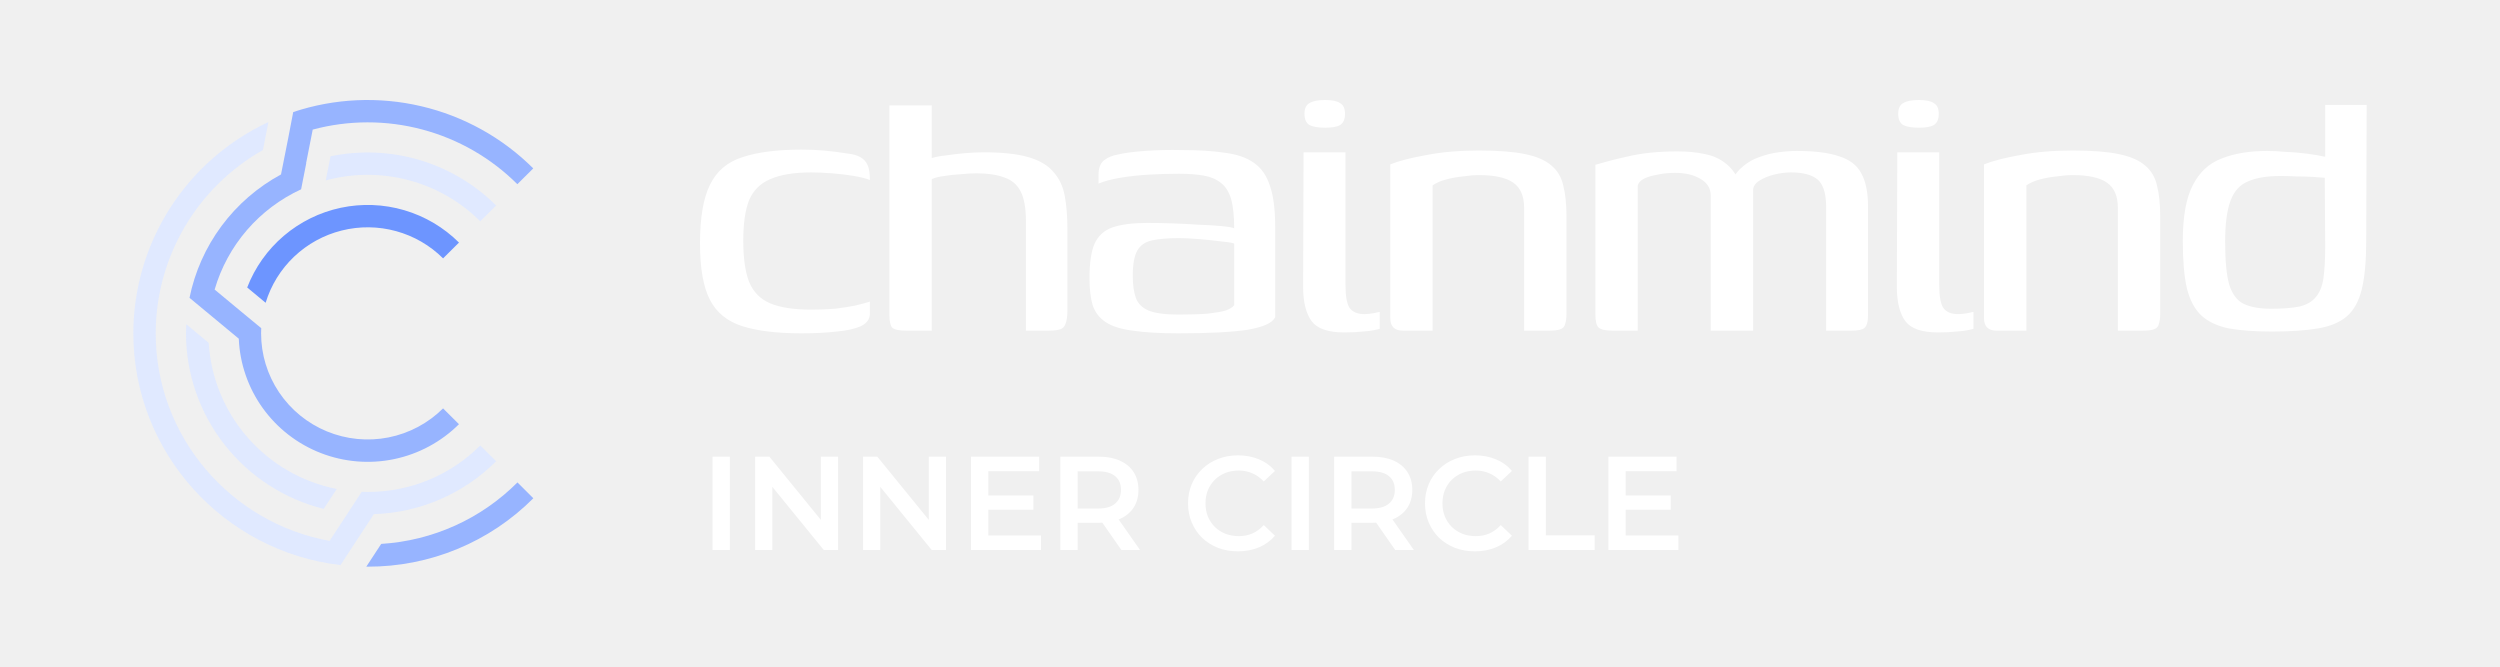
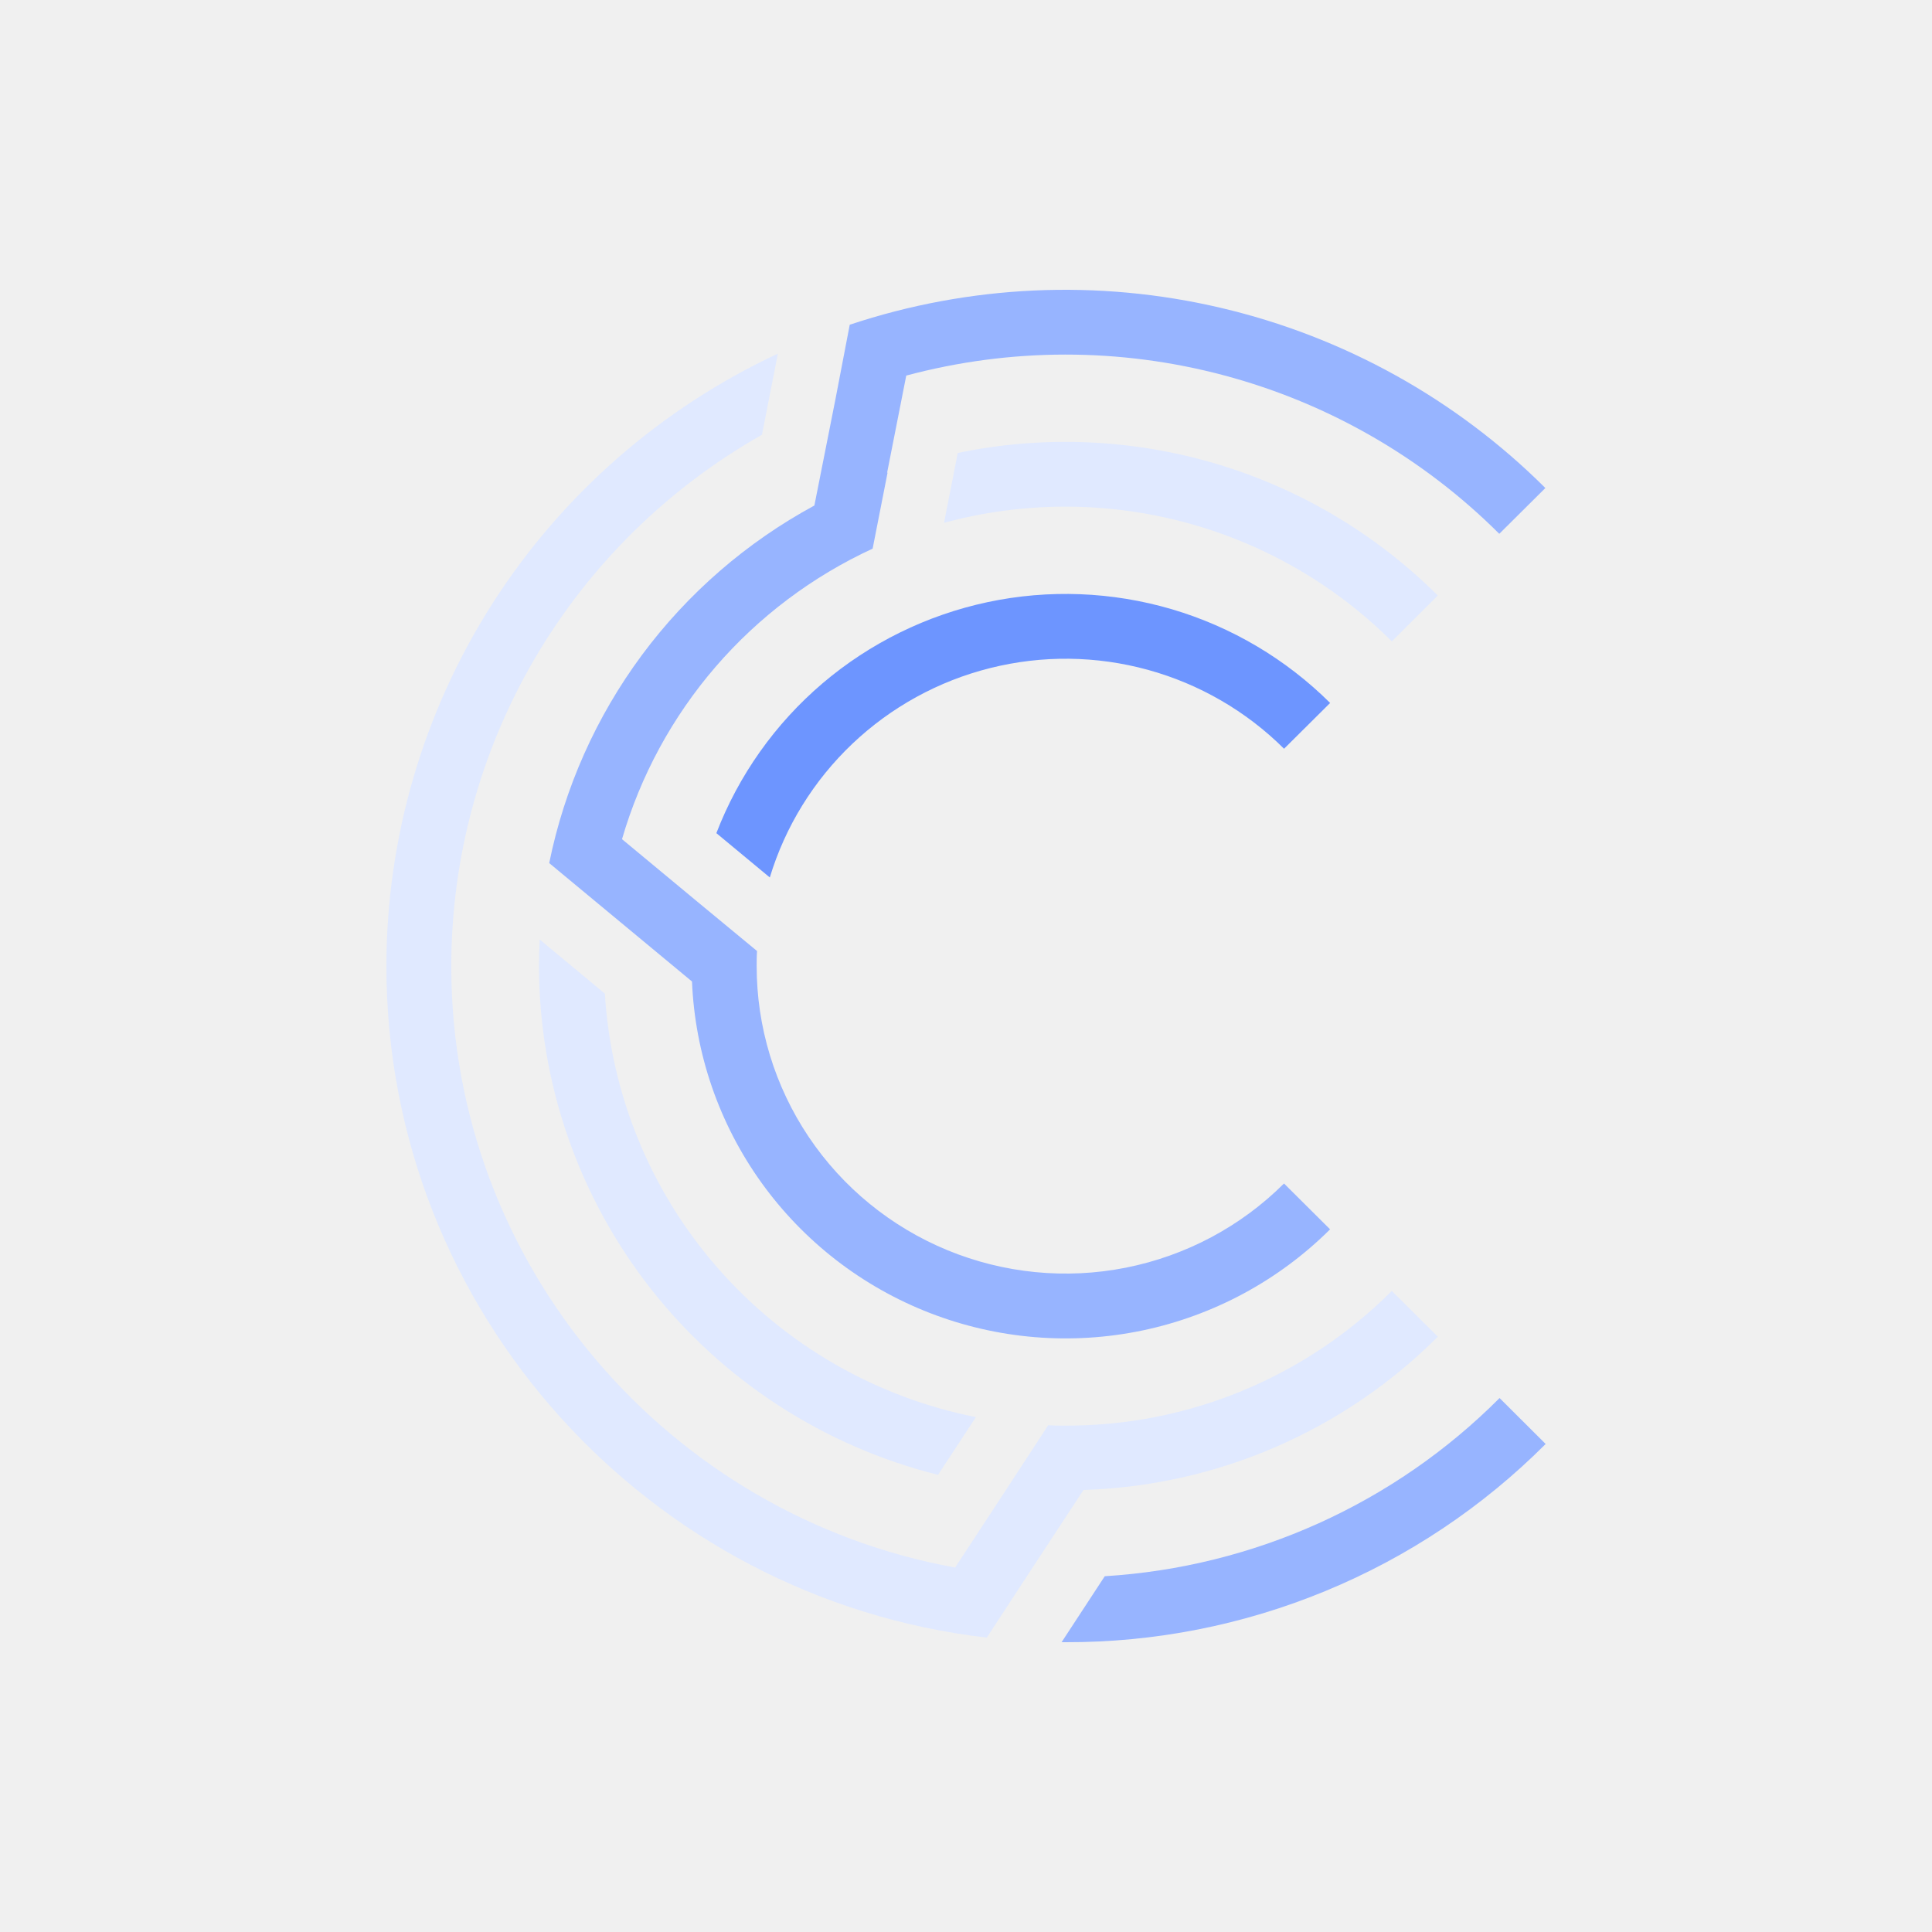
- <svg xmlns="http://www.w3.org/2000/svg" width="150" height="40" viewBox="0 0 150 40" fill="none">
-   <path d="M22.873 32.634L21.978 34H22.063C23.91 34.005 25.739 33.644 27.445 32.939C29.151 32.235 30.699 31.2 32 29.896L31.047 28.945C28.869 31.131 25.96 32.444 22.873 32.634Z" fill="#97B4FF" />
+ <svg xmlns="http://www.w3.org/2000/svg" width="40" height="40" viewBox="0 0 40 40" fill="none">
+   <path d="M22.873 32.634L21.979 34H22.064C23.91 34.005 25.739 33.644 27.445 32.939C29.151 32.235 30.699 31.2 32.001 29.896L31.047 28.945C28.869 31.131 25.96 32.444 22.873 32.634Z" fill="#97B4FF" />
  <path d="M12.523 20.572L11.174 19.452C11.164 19.636 11.159 19.82 11.159 20.004C11.162 22.424 11.977 24.774 13.473 26.682C14.97 28.589 17.063 29.945 19.421 30.535L20.205 29.34C18.132 28.928 16.254 27.845 14.864 26.258C13.475 24.672 12.651 22.672 12.523 20.572Z" fill="#E0E9FF" />
-   <path d="M29.769 12.33C28.489 11.055 26.91 10.117 25.175 9.601C23.439 9.086 21.602 9.009 19.83 9.378L19.545 10.825C21.171 10.383 22.884 10.378 24.513 10.809C26.141 11.24 27.626 12.092 28.816 13.279L29.769 12.33Z" fill="#E0E9FF" />
-   <path d="M14.83 17.248L15.938 18.167C16.258 17.113 16.846 16.16 17.646 15.4C18.446 14.64 19.43 14.099 20.503 13.831C21.575 13.562 22.699 13.575 23.765 13.868C24.831 14.161 25.803 14.724 26.585 15.502L27.539 14.554C26.626 13.645 25.498 12.978 24.26 12.613C23.022 12.249 21.712 12.198 20.449 12.466C19.186 12.735 18.011 13.313 17.03 14.148C16.049 14.984 15.293 16.05 14.831 17.251L14.83 17.248Z" fill="#6D95FF" />
+   <path d="M29.768 12.33C28.489 11.055 26.91 10.117 25.174 9.601C23.439 9.086 21.602 9.009 19.829 9.378L19.545 10.825C21.17 10.383 22.884 10.378 24.512 10.809C26.14 11.24 27.625 12.092 28.816 13.279L29.768 12.33Z" fill="#E0E9FF" />
+   <path d="M14.83 17.248L15.938 18.167C16.257 17.113 16.846 16.16 17.646 15.4C18.446 14.64 19.43 14.099 20.503 13.831C21.575 13.562 22.699 13.575 23.765 13.868C24.831 14.161 25.803 14.724 26.585 15.502L27.539 14.554C26.625 13.645 25.498 12.978 24.26 12.613C23.022 12.249 21.712 12.198 20.449 12.466C19.186 12.735 18.011 13.313 17.029 14.148C16.048 14.984 15.293 16.05 14.831 17.251L14.83 17.248Z" fill="#6D95FF" />
  <path d="M22.433 30.848C25.195 30.762 27.82 29.626 29.769 27.675L28.816 26.727C27.931 27.613 26.879 28.316 25.72 28.795C24.561 29.274 23.318 29.519 22.063 29.516C21.941 29.516 21.822 29.516 21.702 29.508L20.862 30.795L19.775 32.454C13.852 31.379 9.343 26.205 9.343 20.005C9.344 17.768 9.939 15.572 11.069 13.639C12.199 11.707 13.823 10.107 15.776 9.001L16.105 7.322C13.685 8.451 11.637 10.242 10.201 12.487C8.766 14.732 8.002 17.338 8 19.999C8 27.168 13.447 33.097 20.431 33.905L21.262 32.633L22.433 30.848Z" fill="#E0E9FF" />
  <path d="M16.861 10.466C15.458 11.226 14.24 12.282 13.291 13.561C12.343 14.84 11.687 16.311 11.371 17.869L11.685 18.13L14.327 20.321C14.389 21.817 14.888 23.263 15.762 24.482C16.636 25.7 17.848 26.639 19.249 27.183C20.65 27.727 22.18 27.854 23.652 27.546C25.124 27.238 26.474 26.511 27.538 25.452L26.584 24.503C25.69 25.394 24.55 26 23.309 26.246C22.068 26.492 20.782 26.365 19.613 25.883C18.445 25.401 17.446 24.585 16.743 23.538C16.04 22.49 15.665 21.259 15.666 20C15.666 19.896 15.666 19.792 15.674 19.69L14.435 18.666L12.878 17.374C13.26 16.06 13.921 14.843 14.816 13.805C15.711 12.768 16.82 11.934 18.067 11.359L18.376 9.786H18.367L18.763 7.776C20.918 7.198 23.189 7.196 25.344 7.772C27.5 8.347 29.465 9.479 31.041 11.052L31.995 10.104C30.148 8.263 27.821 6.971 25.277 6.374C22.733 5.776 20.072 5.897 17.593 6.723L17.297 8.266L16.861 10.466Z" fill="#97B4FF" />
-   <path d="M48.084 20C46.624 20 45.443 19.857 44.542 19.571C43.64 19.285 42.991 18.757 42.595 17.988C42.198 17.22 42 16.093 42 14.609C42 13.072 42.198 11.9 42.595 11.096C42.991 10.273 43.64 9.719 44.542 9.433C45.443 9.129 46.624 8.977 48.084 8.977C48.553 8.977 48.994 8.995 49.409 9.031C49.841 9.066 50.337 9.129 50.896 9.218C51.202 9.254 51.446 9.326 51.626 9.433C51.824 9.54 51.968 9.701 52.059 9.916C52.149 10.112 52.194 10.407 52.194 10.801C51.977 10.711 51.662 10.631 51.247 10.559C50.833 10.488 50.391 10.434 49.922 10.399C49.454 10.363 49.039 10.345 48.679 10.345C47.651 10.345 46.831 10.479 46.218 10.747C45.623 10.997 45.2 11.418 44.947 12.008C44.713 12.598 44.596 13.411 44.596 14.448C44.596 15.485 44.713 16.308 44.947 16.916C45.2 17.524 45.623 17.953 46.218 18.203C46.813 18.453 47.633 18.578 48.679 18.578C49.165 18.578 49.634 18.561 50.085 18.525C50.535 18.471 50.941 18.409 51.301 18.337C51.68 18.248 51.977 18.167 52.194 18.096V18.82C52.194 19.142 52.014 19.392 51.653 19.571C51.292 19.732 50.806 19.839 50.193 19.893C49.598 19.964 48.895 20 48.084 20ZM54.365 19.839C53.932 19.839 53.653 19.776 53.526 19.651C53.418 19.526 53.364 19.267 53.364 18.874V6.322H55.906V9.487C56.122 9.415 56.402 9.361 56.744 9.326C57.105 9.272 57.483 9.227 57.88 9.192C58.294 9.156 58.673 9.138 59.015 9.138C60.151 9.138 61.052 9.236 61.719 9.433C62.386 9.63 62.882 9.925 63.206 10.318C63.549 10.694 63.774 11.167 63.882 11.739C63.991 12.312 64.045 12.991 64.045 13.778V18.605C64.045 18.963 64.009 19.231 63.937 19.41C63.882 19.589 63.774 19.705 63.612 19.759C63.45 19.812 63.206 19.839 62.882 19.839H61.557V13.295C61.557 12.49 61.449 11.883 61.233 11.471C61.016 11.06 60.683 10.783 60.232 10.64C59.8 10.479 59.25 10.399 58.583 10.399C58.33 10.399 58.024 10.416 57.663 10.452C57.321 10.47 56.987 10.506 56.663 10.559C56.356 10.595 56.104 10.658 55.906 10.747V19.839H54.365ZM70.697 20C69.579 20 68.669 19.946 67.966 19.839C67.263 19.75 66.722 19.58 66.344 19.329C65.965 19.079 65.704 18.739 65.559 18.31C65.433 17.881 65.37 17.345 65.37 16.701C65.37 15.789 65.469 15.101 65.668 14.636C65.884 14.153 66.245 13.822 66.749 13.644C67.272 13.465 67.966 13.376 68.831 13.376C69.282 13.376 69.778 13.384 70.318 13.402C70.877 13.42 71.409 13.447 71.914 13.483C72.436 13.501 72.887 13.527 73.266 13.563C73.662 13.599 73.924 13.644 74.05 13.697C74.05 12.946 73.987 12.356 73.861 11.927C73.734 11.498 73.527 11.176 73.239 10.962C72.968 10.747 72.626 10.604 72.211 10.533C71.796 10.461 71.31 10.425 70.751 10.425C70.138 10.425 69.525 10.443 68.912 10.479C68.317 10.515 67.75 10.577 67.209 10.667C66.686 10.756 66.254 10.872 65.911 11.015V10.506C65.911 10.095 66.019 9.799 66.236 9.621C66.47 9.442 66.749 9.326 67.074 9.272C67.434 9.183 67.966 9.111 68.669 9.057C69.372 9.004 70.12 8.986 70.913 9.004C71.923 9.004 72.779 9.057 73.482 9.165C74.203 9.254 74.78 9.451 75.213 9.755C75.663 10.059 75.988 10.515 76.186 11.123C76.402 11.73 76.51 12.544 76.51 13.563V19.035C76.348 19.374 75.798 19.625 74.861 19.785C73.924 19.928 72.536 20 70.697 20ZM70.697 18.874C71.418 18.874 72.004 18.856 72.454 18.82C72.923 18.766 73.284 18.704 73.536 18.632C73.788 18.543 73.96 18.436 74.05 18.31V14.609C73.888 14.556 73.599 14.511 73.184 14.475C72.77 14.421 72.337 14.377 71.887 14.341C71.436 14.305 71.058 14.287 70.751 14.287C70.084 14.287 69.543 14.332 69.129 14.421C68.714 14.511 68.417 14.716 68.236 15.038C68.056 15.36 67.966 15.861 67.966 16.54C67.966 17.095 68.029 17.541 68.155 17.881C68.281 18.221 68.534 18.471 68.912 18.632C69.309 18.793 69.904 18.874 70.697 18.874ZM80.648 19.946C79.693 19.946 79.044 19.723 78.701 19.276C78.359 18.811 78.187 18.123 78.187 17.211L78.214 9.138H80.729V17.077C80.729 17.756 80.81 18.221 80.972 18.471C81.153 18.722 81.45 18.847 81.865 18.847C82.027 18.847 82.207 18.829 82.406 18.793C82.604 18.757 82.73 18.73 82.784 18.713V19.732C82.712 19.75 82.595 19.776 82.433 19.812C82.27 19.848 82.045 19.875 81.757 19.893C81.468 19.928 81.099 19.946 80.648 19.946ZM79.512 7.663C79.098 7.663 78.782 7.609 78.566 7.502C78.368 7.377 78.269 7.153 78.269 6.831C78.269 6.51 78.368 6.295 78.566 6.188C78.764 6.063 79.08 6 79.512 6C79.927 6 80.224 6.063 80.405 6.188C80.603 6.295 80.702 6.51 80.702 6.831C80.702 7.153 80.603 7.377 80.405 7.502C80.224 7.609 79.927 7.663 79.512 7.663ZM84.174 19.839C83.669 19.839 83.417 19.589 83.417 19.088V9.862C83.957 9.648 84.688 9.46 85.607 9.299C86.526 9.12 87.572 9.031 88.743 9.031C89.897 9.031 90.816 9.102 91.501 9.245C92.204 9.388 92.736 9.621 93.097 9.943C93.457 10.246 93.692 10.649 93.8 11.149C93.926 11.65 93.989 12.267 93.989 13V18.82C93.989 19.07 93.962 19.276 93.908 19.437C93.872 19.598 93.773 19.705 93.61 19.759C93.466 19.812 93.241 19.839 92.934 19.839H91.447V12.464C91.447 11.766 91.231 11.266 90.798 10.962C90.366 10.658 89.681 10.506 88.743 10.506C88.455 10.506 88.13 10.533 87.77 10.586C87.409 10.622 87.067 10.684 86.743 10.774C86.418 10.863 86.157 10.98 85.958 11.123V19.839H84.174ZM96.75 19.839C96.335 19.839 96.056 19.776 95.912 19.651C95.786 19.526 95.723 19.258 95.723 18.847V9.889C95.921 9.835 96.173 9.764 96.48 9.674C96.804 9.585 97.174 9.496 97.588 9.406C98.021 9.299 98.49 9.218 98.994 9.165C99.517 9.111 100.058 9.084 100.617 9.084C101.266 9.084 101.824 9.138 102.293 9.245C102.762 9.335 103.167 9.513 103.51 9.782C103.852 10.032 104.132 10.399 104.348 10.881L103.915 10.854C104.06 10.515 104.276 10.229 104.564 9.996C104.853 9.746 105.177 9.558 105.538 9.433C105.916 9.29 106.304 9.192 106.7 9.138C107.097 9.084 107.467 9.057 107.809 9.057C108.891 9.057 109.738 9.165 110.351 9.379C110.982 9.576 111.423 9.916 111.676 10.399C111.946 10.881 112.081 11.543 112.081 12.383V18.927C112.081 19.303 112.009 19.553 111.865 19.678C111.739 19.785 111.486 19.839 111.108 19.839H109.567C109.567 18.587 109.567 17.336 109.567 16.084C109.567 14.833 109.567 13.572 109.567 12.303C109.549 11.534 109.368 11.015 109.026 10.747C108.683 10.479 108.161 10.345 107.458 10.345C107.133 10.345 106.791 10.389 106.43 10.479C106.088 10.568 105.79 10.694 105.538 10.854C105.303 11.015 105.186 11.203 105.186 11.418V19.839H102.645V11.739C102.645 11.31 102.446 10.98 102.05 10.747C101.653 10.497 101.139 10.372 100.509 10.372C100.13 10.372 99.778 10.407 99.454 10.479C99.129 10.533 98.859 10.613 98.643 10.72C98.427 10.828 98.3 10.971 98.264 11.149V19.839H96.75ZM116.272 19.946C115.317 19.946 114.668 19.723 114.325 19.276C113.983 18.811 113.811 18.123 113.811 17.211L113.838 9.138H116.353V17.077C116.353 17.756 116.434 18.221 116.596 18.471C116.777 18.722 117.074 18.847 117.489 18.847C117.651 18.847 117.831 18.829 118.029 18.793C118.228 18.757 118.354 18.73 118.408 18.713V19.732C118.336 19.75 118.219 19.776 118.057 19.812C117.894 19.848 117.669 19.875 117.381 19.893C117.092 19.928 116.723 19.946 116.272 19.946ZM115.136 7.663C114.722 7.663 114.406 7.609 114.19 7.502C113.992 7.377 113.892 7.153 113.892 6.831C113.892 6.51 113.992 6.295 114.19 6.188C114.388 6.063 114.704 6 115.136 6C115.551 6 115.848 6.063 116.029 6.188C116.227 6.295 116.326 6.51 116.326 6.831C116.326 7.153 116.227 7.377 116.029 7.502C115.848 7.609 115.551 7.663 115.136 7.663ZM119.797 19.839C119.293 19.839 119.04 19.589 119.04 19.088V9.862C119.581 9.648 120.311 9.46 121.231 9.299C122.15 9.12 123.196 9.031 124.367 9.031C125.521 9.031 126.44 9.102 127.125 9.245C127.828 9.388 128.36 9.621 128.72 9.943C129.081 10.246 129.315 10.649 129.424 11.149C129.55 11.65 129.613 12.267 129.613 13V18.82C129.613 19.07 129.586 19.276 129.531 19.437C129.496 19.598 129.396 19.705 129.234 19.759C129.09 19.812 128.865 19.839 128.558 19.839H127.071V12.464C127.071 11.766 126.855 11.266 126.422 10.962C125.99 10.658 125.305 10.506 124.367 10.506C124.079 10.506 123.755 10.533 123.394 10.586C123.034 10.622 122.691 10.684 122.366 10.774C122.042 10.863 121.78 10.98 121.582 11.123V19.839H119.797ZM130.968 14.448C130.968 13 131.166 11.891 131.563 11.123C131.96 10.336 132.536 9.799 133.293 9.513C134.05 9.209 134.961 9.057 136.025 9.057C136.349 9.057 136.718 9.075 137.133 9.111C137.565 9.129 137.989 9.165 138.404 9.218C138.819 9.272 139.188 9.335 139.512 9.406C139.837 9.46 140.062 9.522 140.188 9.594L139.512 9.916V6.295H142L141.973 14.448C141.973 15.664 141.883 16.639 141.703 17.372C141.523 18.087 141.225 18.623 140.81 18.981C140.396 19.338 139.819 19.58 139.08 19.705C138.341 19.83 137.422 19.893 136.322 19.893C135.294 19.893 134.429 19.83 133.726 19.705C133.041 19.562 132.491 19.303 132.077 18.927C131.68 18.552 131.391 18.006 131.211 17.291C131.049 16.576 130.968 15.628 130.968 14.448ZM136.268 18.525C136.971 18.525 137.539 18.48 137.971 18.391C138.404 18.284 138.729 18.096 138.945 17.828C139.179 17.559 139.332 17.184 139.405 16.701C139.476 16.201 139.512 15.557 139.512 14.77L139.486 10.667C139.305 10.649 139.062 10.631 138.755 10.613C138.449 10.595 138.124 10.586 137.782 10.586C137.439 10.568 137.124 10.559 136.836 10.559C136.025 10.559 135.375 10.667 134.889 10.881C134.402 11.078 134.05 11.462 133.834 12.034C133.618 12.607 133.509 13.429 133.509 14.502C133.509 15.646 133.591 16.505 133.753 17.077C133.933 17.649 134.222 18.033 134.618 18.23C135.033 18.427 135.582 18.525 136.268 18.525Z" fill="white" />
-   <path d="M42.752 33V27.4H43.792V33H42.752ZM45.307 33V27.4H46.163L49.675 31.712H49.251V27.4H50.283V33H49.427L45.915 28.688H46.339V33H45.307ZM51.783 33V27.4H52.639L56.151 31.712H55.727V27.4H56.759V33H55.903L52.391 28.688H52.815V33H51.783ZM59.22 29.728H62.004V30.584H59.22V29.728ZM59.3 32.128H62.46V33H58.26V27.4H62.348V28.272H59.3V32.128ZM63.619 33V27.4H65.923C66.419 27.4 66.843 27.48 67.195 27.64C67.552 27.8 67.827 28.029 68.019 28.328C68.211 28.627 68.307 28.981 68.307 29.392C68.307 29.803 68.211 30.157 68.019 30.456C67.827 30.749 67.552 30.976 67.195 31.136C66.843 31.291 66.419 31.368 65.923 31.368H64.195L64.659 30.896V33H63.619ZM67.283 33L65.867 30.968H66.979L68.403 33H67.283ZM64.659 31.008L64.195 30.512H65.875C66.334 30.512 66.678 30.413 66.907 30.216C67.142 30.019 67.259 29.744 67.259 29.392C67.259 29.035 67.142 28.76 66.907 28.568C66.678 28.376 66.334 28.28 65.875 28.28H64.195L64.659 27.768V31.008ZM74.274 33.08C73.847 33.08 73.45 33.011 73.082 32.872C72.719 32.728 72.402 32.528 72.13 32.272C71.863 32.011 71.655 31.704 71.506 31.352C71.356 31 71.282 30.616 71.282 30.2C71.282 29.784 71.356 29.4 71.506 29.048C71.655 28.696 71.866 28.392 72.138 28.136C72.41 27.875 72.727 27.675 73.09 27.536C73.452 27.392 73.85 27.32 74.282 27.32C74.74 27.32 75.159 27.4 75.538 27.56C75.916 27.715 76.236 27.947 76.498 28.256L75.826 28.888C75.623 28.669 75.396 28.507 75.146 28.4C74.895 28.288 74.623 28.232 74.33 28.232C74.036 28.232 73.767 28.28 73.522 28.376C73.282 28.472 73.071 28.608 72.89 28.784C72.714 28.96 72.575 29.168 72.474 29.408C72.378 29.648 72.33 29.912 72.33 30.2C72.33 30.488 72.378 30.752 72.474 30.992C72.575 31.232 72.714 31.44 72.89 31.616C73.071 31.792 73.282 31.928 73.522 32.024C73.767 32.12 74.036 32.168 74.33 32.168C74.623 32.168 74.895 32.115 75.146 32.008C75.396 31.896 75.623 31.728 75.826 31.504L76.498 32.144C76.236 32.448 75.916 32.68 75.538 32.84C75.159 33 74.738 33.08 74.274 33.08ZM77.494 33V27.4H78.534V33H77.494ZM80.049 33V27.4H82.353C82.849 27.4 83.273 27.48 83.625 27.64C83.982 27.8 84.257 28.029 84.449 28.328C84.641 28.627 84.737 28.981 84.737 29.392C84.737 29.803 84.641 30.157 84.449 30.456C84.257 30.749 83.982 30.976 83.625 31.136C83.273 31.291 82.849 31.368 82.353 31.368H80.625L81.089 30.896V33H80.049ZM83.713 33L82.297 30.968H83.409L84.833 33H83.713ZM81.089 31.008L80.625 30.512H82.305C82.763 30.512 83.108 30.413 83.337 30.216C83.572 30.019 83.689 29.744 83.689 29.392C83.689 29.035 83.572 28.76 83.337 28.568C83.108 28.376 82.763 28.28 82.305 28.28H80.625L81.089 27.768V31.008ZM88.492 33.08C88.066 33.08 87.668 33.011 87.3 32.872C86.938 32.728 86.62 32.528 86.348 32.272C86.082 32.011 85.874 31.704 85.724 31.352C85.575 31 85.5 30.616 85.5 30.2C85.5 29.784 85.575 29.4 85.724 29.048C85.874 28.696 86.084 28.392 86.356 28.136C86.628 27.875 86.946 27.675 87.308 27.536C87.671 27.392 88.068 27.32 88.5 27.32C88.959 27.32 89.378 27.4 89.756 27.56C90.135 27.715 90.455 27.947 90.716 28.256L90.044 28.888C89.842 28.669 89.615 28.507 89.364 28.4C89.114 28.288 88.842 28.232 88.548 28.232C88.255 28.232 87.986 28.28 87.74 28.376C87.5 28.472 87.29 28.608 87.108 28.784C86.932 28.96 86.794 29.168 86.692 29.408C86.596 29.648 86.548 29.912 86.548 30.2C86.548 30.488 86.596 30.752 86.692 30.992C86.794 31.232 86.932 31.44 87.108 31.616C87.29 31.792 87.5 31.928 87.74 32.024C87.986 32.12 88.255 32.168 88.548 32.168C88.842 32.168 89.114 32.115 89.364 32.008C89.615 31.896 89.842 31.728 90.044 31.504L90.716 32.144C90.455 32.448 90.135 32.68 89.756 32.84C89.378 33 88.956 33.08 88.492 33.08ZM91.713 33V27.4H92.753V32.12H95.681V33H91.713ZM97.462 29.728H100.246V30.584H97.462V29.728ZM97.542 32.128H100.702V33H96.502V27.4H100.59V28.272H97.542V32.128Z" fill="white" />
</svg>
